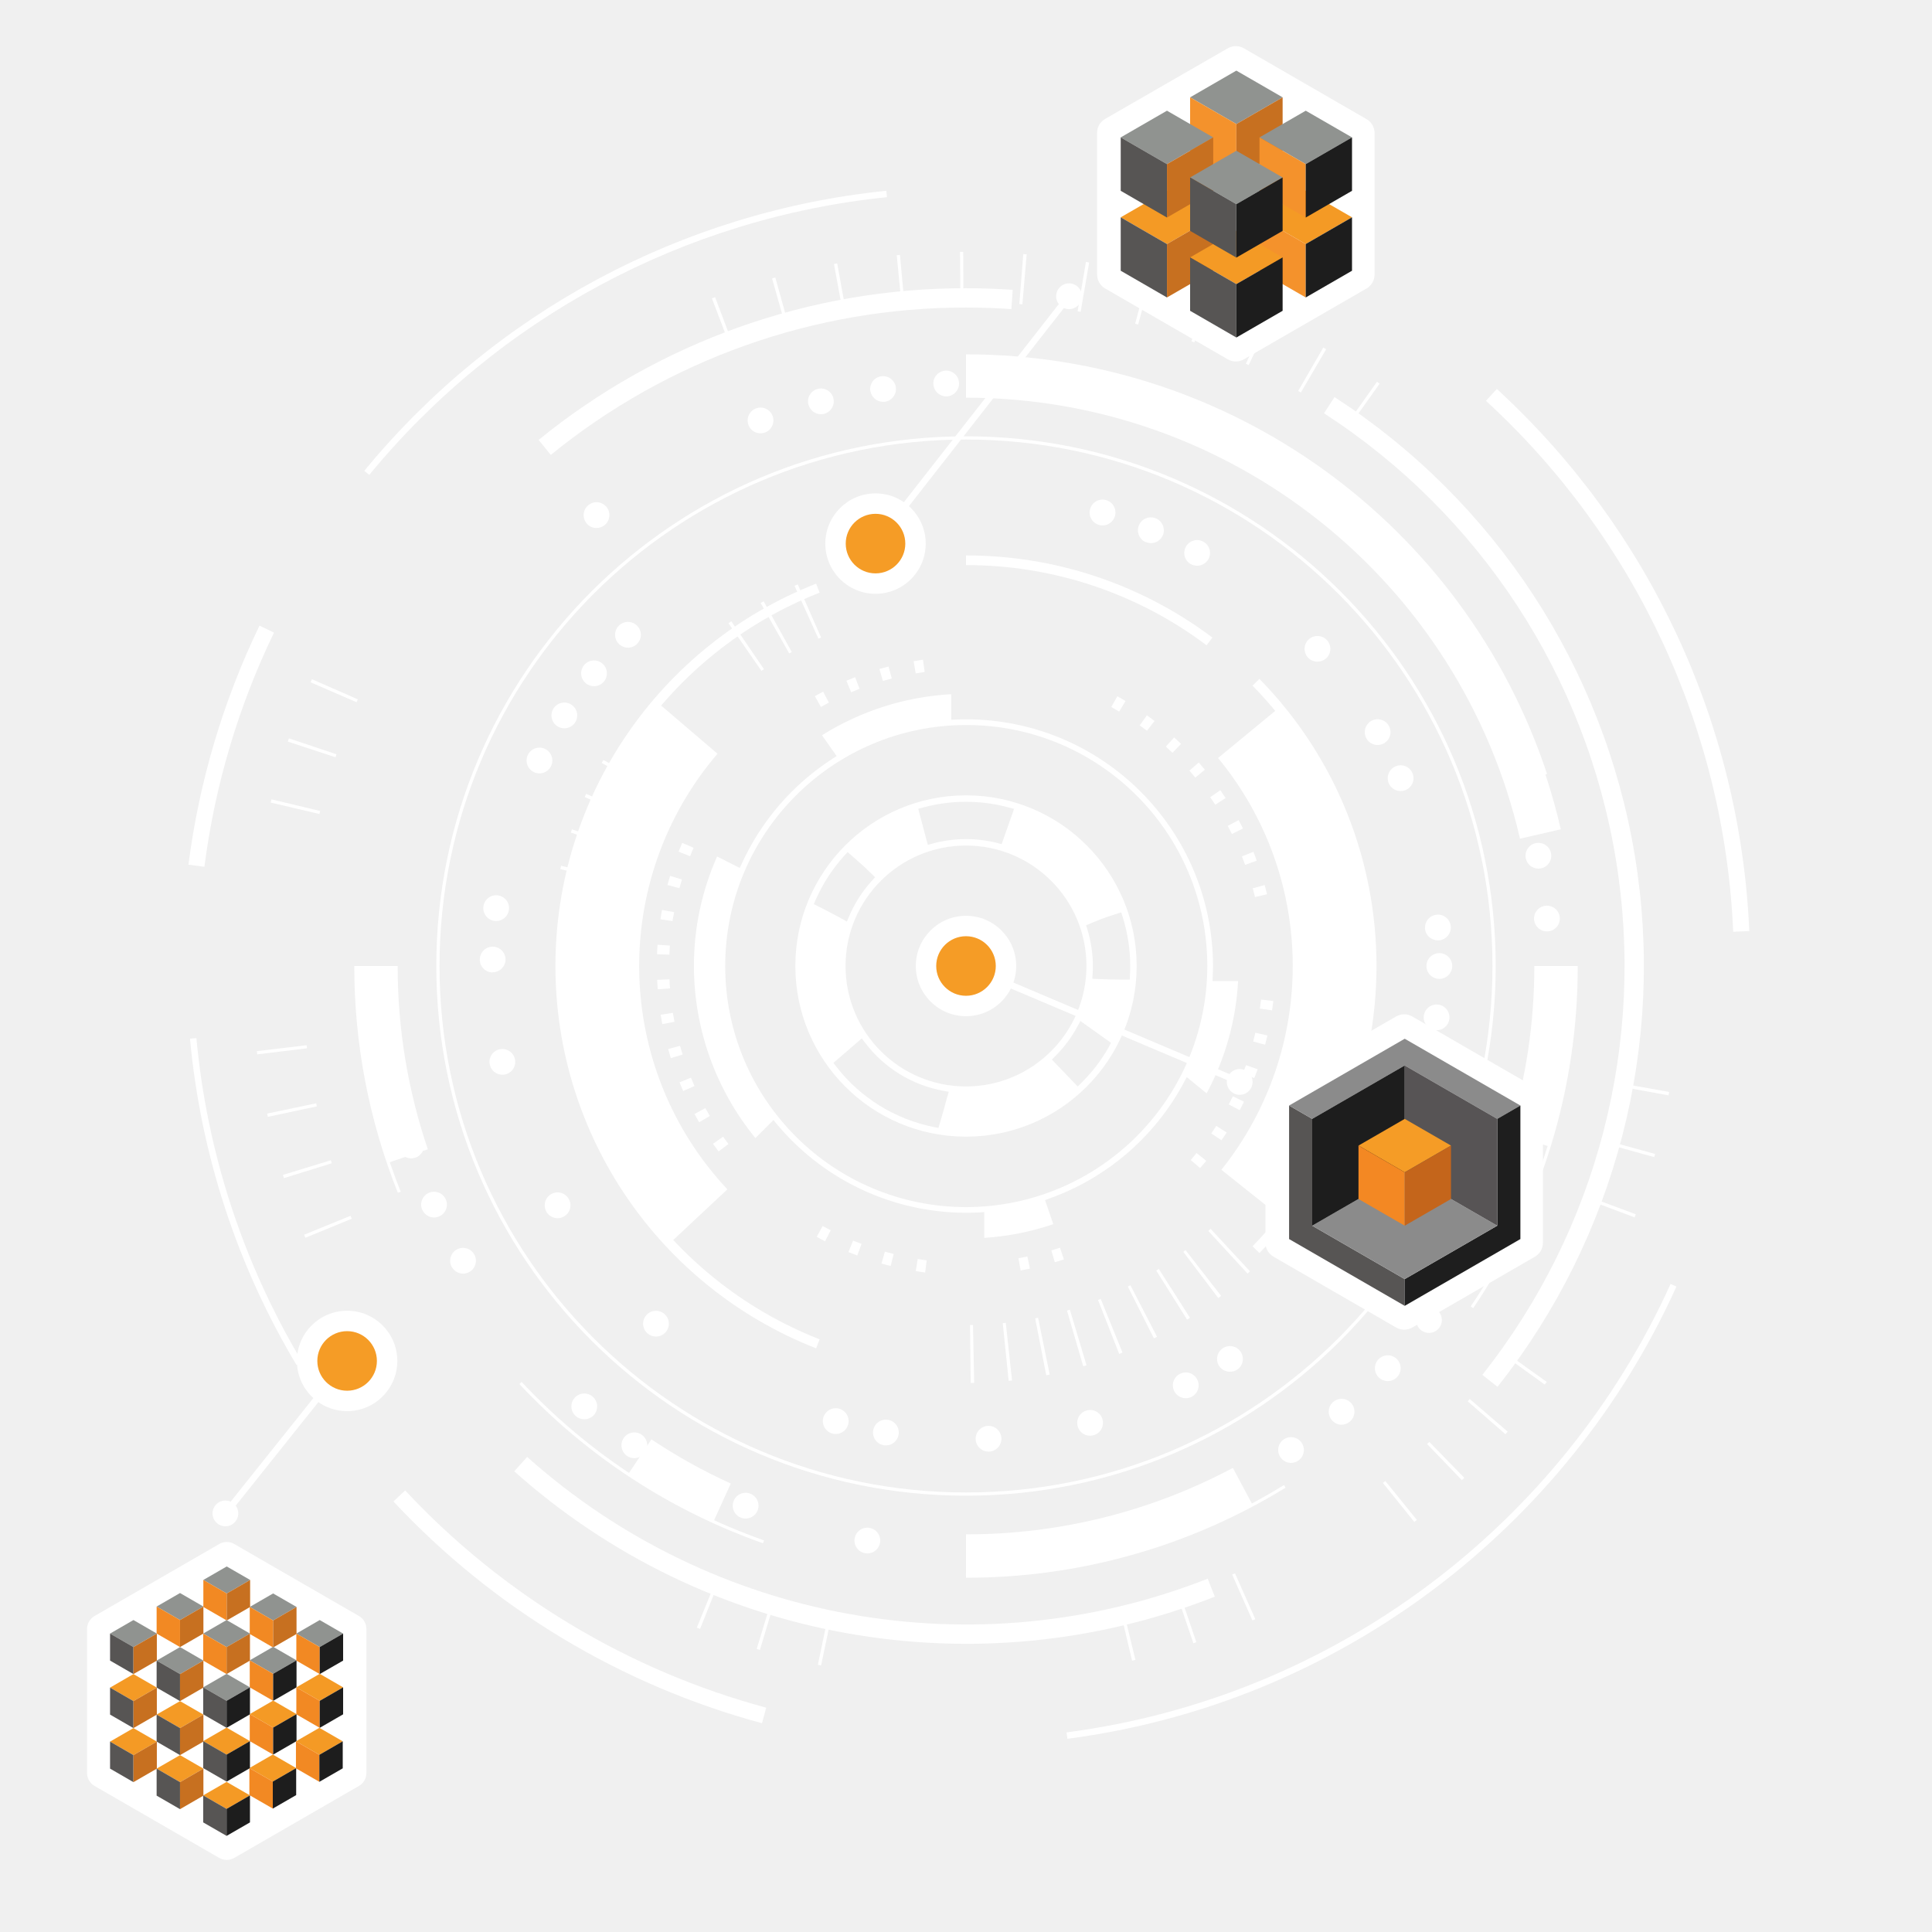
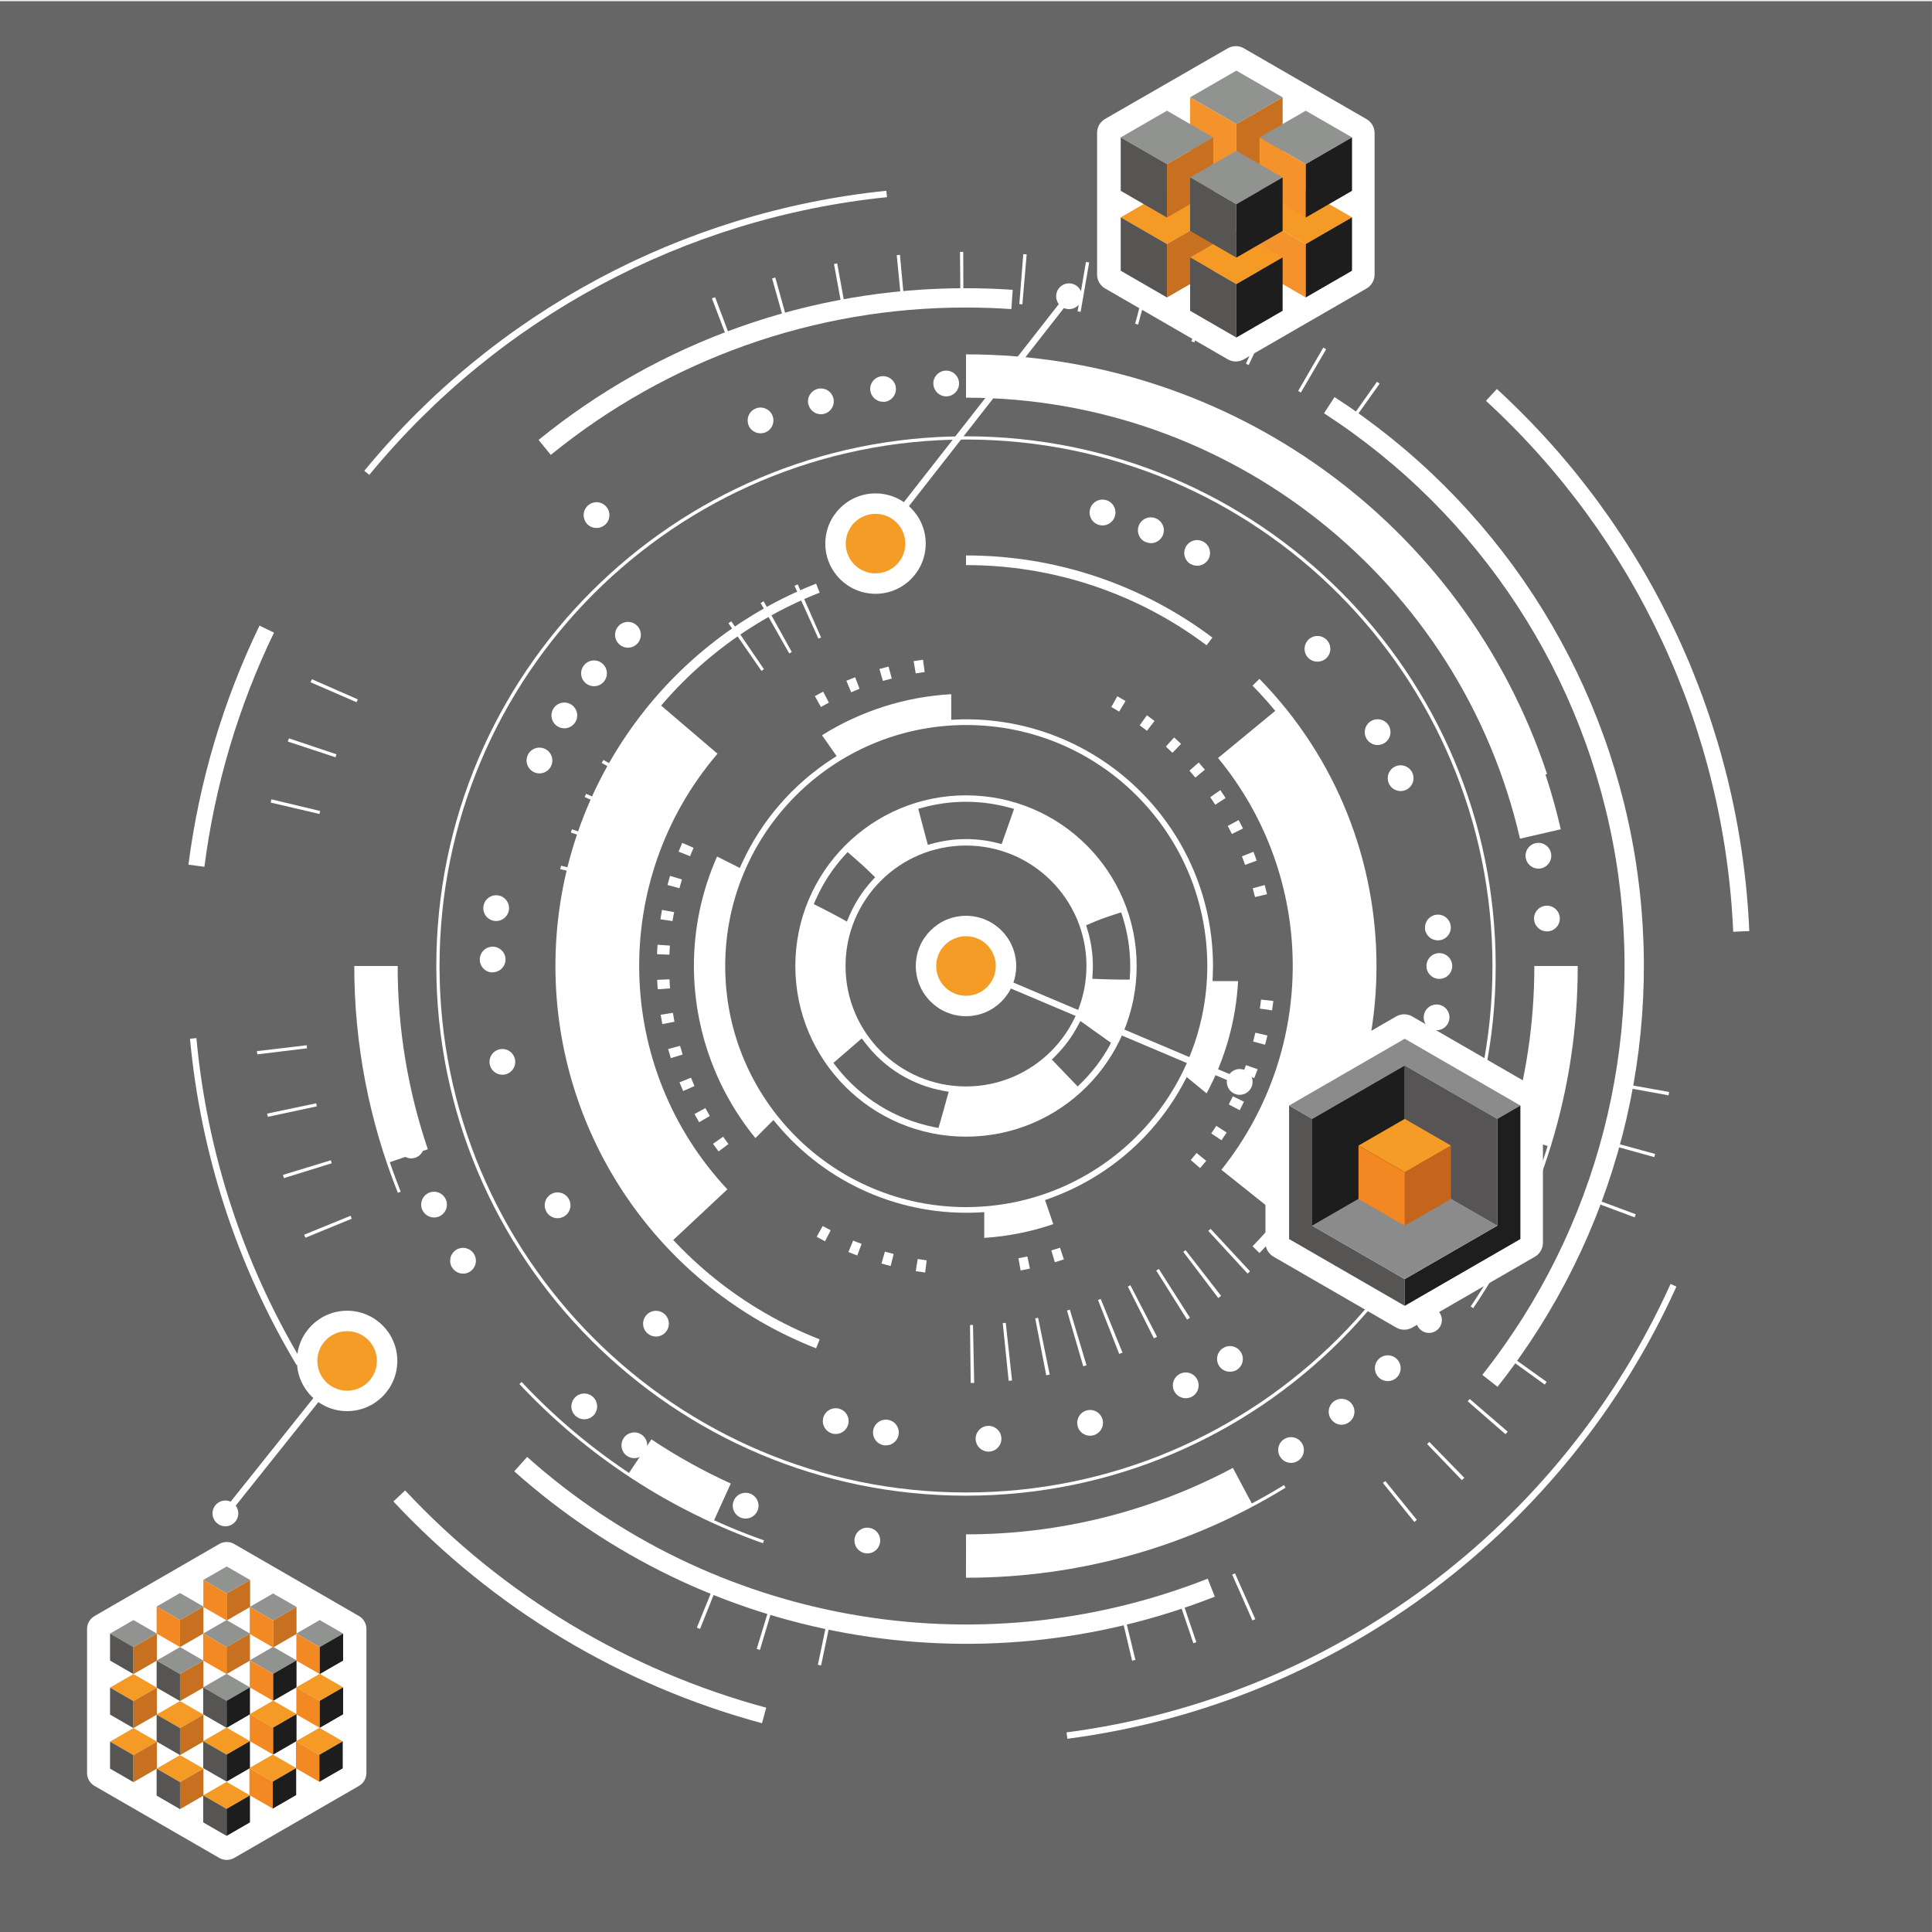
- <svg xmlns="http://www.w3.org/2000/svg" id="branding" viewBox="0 0 600 600">
+ <svg xmlns="http://www.w3.org/2000/svg" id="branding" width="600" height="600" viewBox="0 0 600 600">
  <defs>
    <style>
		
- 		 #fondo { visibility: hidden; }
+ 		 #fondo { #visibility: hidden; }
		
		/* Animations */
		#d1 {
			transform-origin: center;
			animation: go 6s 0s infinite linear;
		}
		#d9, #d11 {
			transform-origin: center;
			animation: go 30s 0s infinite linear;
		}
		#d3 {
			transform-origin: center;
			animation: go 40s 0s reverse infinite linear;
		}
		#d12 {
			transform-origin: center;
			animation: go 90s 0s infinite linear;
		}
		@keyframes go {
		100%	{
			transform:rotate(360deg);
  			}
  		}
		
		#d2 {
			transform-origin: center;
			animation: go2 48s 0s infinite steps(48, end);
		}
		#d14 {
			transform-origin: center;
			animation: go2 96s 0s infinite reverse steps(48, end);
		}
		@keyframes go2 {
		100%	{
			transform:rotate(360deg);
  			}
  		}
		#d4, #d5 {
			transform-origin: center;
			animation: go3 6s 0s infinite;
		}
		@keyframes go3 {
		0%	{
			transform:rotate(-20deg);
  			}
		50%	{
			transform:rotate(20deg);
  			}
		100%	{
			transform:rotate(-20deg);
  			}
		}
		
		#d7 {
			transform-origin: center;
			animation: go4 2s 0s infinite steps(1, end);
		}
		@keyframes go4 {
		0%	{
			transform:rotate(-2deg);
  			}
		50%	{
			transform:rotate(2deg);
  			}
		100%	{
			transform:rotate(-2deg);
  			}
  		}
		
		#d15, #d13 {
			transform-origin: center;
			animation: go3 10s 0s infinite;
		}
		@keyframes go3 {
		0%	{
			transform:rotate(-20deg);
  			}
		50%	{
			transform:rotate(20deg);
  			}
		100%	{
			transform:rotate(-20deg);
  			}
		}
		
				
		
		/* Style */
      .cls-1 {
        fill: #666;
      }

      .cls-2 {
        fill: #fff;
      }

      .cls-10, .cls-3, .cls-4, .cls-5, .cls-6, .cls-7, .cls-8, .cls-9 {
        fill: none;
        stroke: #fff;
        stroke-miterlimit: 10;
      }

      .cls-3 {
        stroke-width: 24px;
      }

      .cls-4 {
        stroke-width: 3px;
      }

      .cls-6 {
        stroke-width: 13px;
      }

      .cls-7 {
        stroke-width: 0.95px;
      }

      .cls-8 {
        stroke-width: 6px;
      }

      .cls-9 {
        stroke-width: 5px;
      }

      .cls-10 {
        stroke-width: 2px;
      }

      .cls-11 {
        fill: #f59c26;
      }

      .cls-12 {
        fill: #909390;
      }

      .cls-13 {
        fill: #f28923;
      }

      .cls-14 {
        fill: #c77020;
      }

      .cls-15 {
        fill: #575554;
      }

      .cls-16 {
        fill: #1d1d1d;
      }

      .cls-17 {
        fill: #f49a25;
      }

      .cls-18 {
        fill: #f4922c;
      }

      .cls-19 {
        fill: #8b8b8b;
      }

      .cls-20 {
        fill: #1e1e1e;
      }

      .cls-21 {
        fill: #575455;
      }

      .cls-22 {
        fill: #f38823;
      }

      .cls-23 {
        fill: #c4651b;
      }
    </style>
  </defs>
  <rect id="fondo" class="cls-1" x="-0.02" y="0.38" width="600" height="600" transform="translate(599.97 600.75) rotate(180)" />
  <g id="dischi">
    <path id="d1" class="cls-2" d="M300,247a53,53,0,1,0,53,53A53,53,0,0,0,300,247Zm-13.4,3.79a51.08,51.08,0,0,1,26.77,0l1.55.42-.8,2.3-1.77,5-1.28,3.63-1.33-.34a39.62,39.62,0,0,0-20.14.18l-1.45.4-.6-2.21c-.6-2.19-1.19-4.39-1.75-6.59l-.63-2.41Zm-33.87,30,.57-1.31a51.16,51.16,0,0,1,8.93-13.77l1-1.09,1.86,1.62c1.74,1.51,3.43,3,5,4.57l1.69,1.62-1,1.09a39.24,39.24,0,0,0-7.12,11.14l-.65,1.54-2-1.12c-2-1.08-4-2.15-6.06-3.18ZM294,341.29c-.61,2.27-1.23,4.49-1.85,6.61l-.7,2.4-1.35-.27a51,51,0,0,1-30.41-18.81l-.87-1.13,1.86-1.6,5.17-4.46,1.77-1.54,1,1.28a39.3,39.3,0,0,0,24.41,15l1.61.29Zm6-3.88A37.41,37.41,0,1,1,337.41,300,37.45,37.45,0,0,1,300,337.41ZM344.45,325a51.26,51.26,0,0,1-8.68,11.35l-1.08,1.06-1.7-1.76c-1.17-1.23-2.35-2.45-3.53-3.68l-2.8-2.91,1-1a39.69,39.69,0,0,0,7.06-9.48l.81-1.5,3.56,2.55c1.31.94,2.62,1.88,3.94,2.8l2,1.42Zm6.4-20.77-2.49,0c-2,0-4.26-.07-6.8-.17l-2.33-.09.09-1.53c.05-.88.08-1.66.08-2.37a39.05,39.05,0,0,0-1.7-11.42l-.39-1.29,2.13-.91c1.87-.8,3.9-1.55,6.4-2.35l2.36-.76.46,1.44A51,51,0,0,1,351,300c0,.89,0,1.79-.08,2.75Z" />
    <path id="d2" class="cls-2" d="M368.55,334.5l1.41,1.15,4.76,3.9a82.83,82.83,0,0,0,9.78-34.87h-7.93l.06-1.57c0-1,.08-2.05.08-3.09a76.72,76.72,0,0,0-76.63-76.63c-1,0-2.07,0-3.1.08l-1.56.06v-7.94a84.31,84.31,0,0,0-40.14,12.75c1.23,1.73,2.44,3.46,3.65,5.2l.89,1.27-1.31.84a76.74,76.74,0,0,0-28.12,32.49l-.65,1.42-1.4-.72L222.7,266A83.48,83.48,0,0,0,215.5,300a84.52,84.52,0,0,0,19.1,53.44l5.6-5.6,1.05,1.26a76.57,76.57,0,0,0,62.84,27.43l1.57-.09v8a83.57,83.57,0,0,0,21.45-4.27q-1-3-2.08-6.07l-.49-1.4,1.4-.51a76.57,76.57,0,0,0,41.75-36.06Zm-68.47,40.38A74.86,74.86,0,1,1,374.94,300,75,75,0,0,1,300.08,374.88Z" />
    <path id="d3" class="cls-2" d="M287.31,395.2c-1-.13-1.94-.27-2.91-.43L285,391c.92.15,1.85.29,2.79.41Zm29.65-.66-.67-3.78c.93-.17,1.85-.35,2.77-.54l.79,3.76C318.89,394.18,317.93,394.37,317,394.54Zm-40.36-1.38c-1-.24-1.89-.49-2.84-.76l1.05-3.69c.91.25,1.81.5,2.73.72Zm51-1.14-1.1-3.68c.9-.27,1.8-.56,2.69-.85l1.21,3.64C329.44,391.44,328.51,391.73,327.57,392Zm-61.37-2.11c-.92-.34-1.84-.7-2.75-1.08l1.47-3.55c.87.36,1.75.71,2.63,1Zm-10-4.42c-.88-.45-1.74-.91-2.6-1.38l1.86-3.36q1.23.67,2.49,1.32Zm116.47-22.73-2.91-2.51c.62-.71,1.22-1.44,1.82-2.17l3,2.43Q373.65,361.65,372.69,362.76Zm-149.54-5.17c-.59-.78-1.16-1.57-1.73-2.37l3.14-2.21c.55.77,1.1,1.53,1.66,2.28Zm156.19-3.47L376.17,352c.53-.78,1.05-1.56,1.56-2.35l3.23,2.07C380.44,352.49,379.89,353.31,379.34,354.12Zm-162.23-5.6q-.74-1.26-1.44-2.55l3.37-1.84c.45.82.91,1.64,1.39,2.45ZM385,344.78l-3.4-1.79c.44-.84.87-1.68,1.28-2.52l3.45,1.68C385.88,343,385.43,343.91,385,344.78Zm-172.84-5.95q-.58-1.33-1.14-2.7l3.56-1.44c.35.87.72,1.73,1.1,2.58Zm177.37-4-3.58-1.39c.34-.88.67-1.76,1-2.65l3.62,1.28C390.21,333,389.87,333.94,389.51,334.85Zm-181.2-6.22c-.29-.93-.57-1.87-.83-2.82l3.7-1c.25.9.52,1.8.8,2.7Zm184.57-4.15-3.71-1c.24-.91.46-1.82.67-2.74l3.75.86C393.37,322.58,393.13,323.53,392.88,324.48Zm-187.21-6.42c-.19-1-.36-1.93-.51-2.9l3.79-.6c.15.93.31,1.86.49,2.78Zm189.38-4.26-3.8-.55c.13-.93.25-1.86.36-2.8l3.81.43C395.31,311.86,395.19,312.83,395.05,313.8Zm-190.81-6.55c-.07-1-.13-1.95-.18-2.93l3.84-.17c0,.94.1,1.88.17,2.82Zm3.64-10.75-3.84-.14c0-1,.09-2,.15-2.94l3.83.26C208,294.62,207.91,295.56,207.88,296.5Zm1-10.42-3.79-.57c.14-1,.31-1.94.48-2.9l3.78.69C209.15,284.22,209,285.15,208.85,286.08Zm180.85-7.47c-.22-.92-.45-1.83-.7-2.73l3.71-1c.26.95.5,1.9.73,2.85ZM211,275.84l-3.71-1c.26-.95.53-1.89.81-2.83l3.68,1.12C211.51,274,211.25,274.93,211,275.84Zm175.69-7.25c-.32-.89-.65-1.77-1-2.64l3.57-1.42c.36.91.71,1.83,1,2.75Zm-172.38-2.68-3.57-1.42c.36-.91.74-1.82,1.13-2.72l3.53,1.53C215,264.16,214.67,265,214.32,265.91ZM382.58,259c-.42-.84-.85-1.67-1.29-2.5l3.39-1.81c.46.86.9,1.73,1.34,2.6Zm-5.18-9.08c-.51-.79-1-1.57-1.57-2.34l3.16-2.19c.55.81,1.1,1.62,1.63,2.44Zm-6.18-8.44c-.6-.72-1.21-1.44-1.83-2.15l2.89-2.53c.65.74,1.28,1.49,1.9,2.24Zm-7.1-7.69c-.67-.65-1.36-1.3-2.05-1.93l2.58-2.84c.73.66,1.44,1.33,2.14,2Zm-7.92-6.84c-.74-.58-1.5-1.14-2.26-1.69l2.25-3.12c.79.58,1.58,1.16,2.36,1.76ZM347.56,221c-.81-.49-1.62-1-2.44-1.43l1.88-3.34c.86.48,1.7,1,2.54,1.48Zm-92.62-1.46-1.88-3.35c.85-.48,1.71-.94,2.58-1.39l1.78,3.4C256.59,218.65,255.76,219.09,254.94,219.55Zm9.39-4.59-1.48-3.54c.9-.38,1.8-.74,2.72-1.09l1.37,3.58Q265.64,214.42,264.33,215Zm9.86-3.49-1.08-3.69c.94-.27,1.89-.53,2.84-.77l1,3.72C276,211,275.09,211.21,274.19,211.47Zm10.19-2.34-.64-3.79c1-.16,1.93-.31,2.9-.45l.53,3.81C286.24,208.83,285.31,209,284.38,209.13Z" />
    <path id="d4" class="cls-2" d="M301.46,429.49l-.21-18h.92l.37,18Zm11.79-.66-1.84-17.91.94-.1,1.95,17.9Zm11.67-1.73-3.43-17.67.9-.18L326,426.89Zm11.49-2.79L331.36,407l.9-.27L337.43,424Zm11.17-3.83L341,403.73l.84-.34,6.76,16.68Zm10.77-4.84-8.09-16.08.8-.41,8.27,16Zm10.31-5.82-9.58-15.24.8-.5,9.68,15.17Zm9.69-6.7-10.87-14.35.7-.54,11.05,14.22Zm9.09-7.6-12.19-13.24.71-.66,12.24,13.2ZM191.53,274.07,174,269.91l.25-1.05,17.47,4.32Zm2.81-9.77-17.06-5.75c.11-.34.23-.69.35-1l17,5.91Zm3.69-9.47-16.45-7.31.44-1L198.41,254Zm4.55-9.1-15.71-8.79.52-.93,15.65,8.9Zm33.9-37.38-10.25-14.8.88-.6,10.14,14.87Zm8.62-5.42-8.88-15.66.94-.53,8.74,15.74Zm9.06-4.61-7.41-16.4,1-.43L255,198Z" />
    <path id="d5" class="cls-3" d="M217.13,377.56a113.51,113.51,0,0,1-3.43-151.28m175,144.49a113.52,113.52,0,0,0-1.16-143" />
    <path id="d6" class="cls-4" d="M390.06,211.88a126,126,0,0,1,0,176.21M375.62,199.2A125.49,125.49,0,0,0,300,174m-46,8.66a126.05,126.05,0,0,0,0,234.68" />
    <path id="d7" class="cls-2" d="M303,447a4,4,0,0,1,3.81-4.18h0a4,4,0,0,1,4.18,3.81h0a4,4,0,0,1-3.81,4.18H307A4,4,0,0,1,303,447Zm-28.55,1.83a4,4,0,0,1-3.27-4.62h0a4,4,0,0,1,4.62-3.27h0a4,4,0,0,1,3.27,4.61h0a4,4,0,0,1-3.94,3.33h0A4,4,0,0,1,274.44,448.85Zm60.23-5.91a4,4,0,0,1,2.81-4.9h0a4,4,0,0,1,4.91,2.81h0a4,4,0,0,1-2.82,4.91h0a4.21,4.21,0,0,1-1.05.14h0A4,4,0,0,1,334.67,442.94Zm-76.24,2.26a4,4,0,0,1-2.75-4.94h0a4,4,0,0,1,4.95-2.75h0a4,4,0,0,1,2.75,4.95h0a4,4,0,0,1-3.85,2.9h0A3.85,3.85,0,0,1,258.43,445.2ZM364.7,432.09a4,4,0,0,1,1.69-5.4h0a4,4,0,0,1,5.4,1.68h0a4,4,0,0,1-1.68,5.4h0a4,4,0,0,1-1.86.46h0A4,4,0,0,1,364.7,432.09Zm13.95-7.82a4,4,0,0,1,1.09-5.55h0a4,4,0,0,1,5.55,1.08h0a4,4,0,0,1-1.08,5.56h0A4,4,0,0,1,382,426h0A4,4,0,0,1,378.65,424.27ZM201.1,414.1a4,4,0,0,1-.4-5.64h0a4,4,0,0,1,5.64-.4h0a4,4,0,0,1,.4,5.64h0a4,4,0,0,1-3,1.38h0A4,4,0,0,1,201.1,414.1Zm213.24-21.62a4,4,0,0,1-.74-5.61h0a4,4,0,0,1,5.6-.74h0a4,4,0,0,1,.75,5.61h0a4,4,0,0,1-3.18,1.56h0A4,4,0,0,1,414.34,392.48Zm9.38-13a4,4,0,0,1-1.35-5.5h0a4,4,0,0,1,5.5-1.35h0a4,4,0,0,1,1.34,5.49h0a4,4,0,0,1-3.42,1.93h0A4,4,0,0,1,423.72,379.52Zm-254-3.14a4,4,0,0,1,1.42-5.48h0a4,4,0,0,1,5.47,1.43h0a4,4,0,0,1-1.42,5.48h0a4,4,0,0,1-2,.55h0A4,4,0,0,1,169.72,376.38Zm261.92-10.76a4,4,0,0,1-1.94-5.32h0a4,4,0,0,1,5.31-1.94h0a4,4,0,0,1,1.94,5.31h0a4,4,0,0,1-3.63,2.31h0A4,4,0,0,1,431.64,365.62Zm-279.54-35h0a4,4,0,0,1,3.11-4.72h0a4,4,0,0,1,4.72,3.11h0a4,4,0,0,1-3.11,4.72h0a3.71,3.71,0,0,1-.81.08h0A4,4,0,0,1,152.1,330.58Zm293.61-10.64a4,4,0,0,1-3.54-4.41h0a4,4,0,0,1,4.4-3.55h0a4,4,0,0,1,3.55,4.41h0a4,4,0,0,1-4,3.57h0A3.24,3.24,0,0,1,445.71,319.94ZM443,300h0a4,4,0,0,1,4-4h0a4,4,0,0,1,4,4h0a4,4,0,0,1-4,4h0A4,4,0,0,1,443,300Zm-290,2a4,4,0,0,1-4-4.05h0a4,4,0,0,1,4.06-3.95h0A4,4,0,0,1,157,298h0a4,4,0,0,1-4,3.95h0Zm289.57-13.64a4,4,0,0,1,3.67-4.3h0a4,4,0,0,1,4.31,3.66h0a4,4,0,0,1-3.67,4.31h-.32A4,4,0,0,1,442.53,288.35ZM153.6,286a4,4,0,0,1-3.48-4.45h0a4,4,0,0,1,4.45-3.49h0a4,4,0,0,1,3.49,4.45h0a4,4,0,0,1-4,3.52h0Zm277.7-42.74a4,4,0,0,1,2.09-5.26h0a4,4,0,0,1,5.26,2.08h0a4,4,0,0,1-2.09,5.26h0a4,4,0,0,1-1.58.33h0A4,4,0,0,1,431.3,243.27Zm-265.5-3.48a4,4,0,0,1-1.87-5.34h0a4,4,0,0,1,5.34-1.86h0a4,4,0,0,1,1.87,5.34h0a4,4,0,0,1-3.61,2.26h0A4,4,0,0,1,165.8,239.79Zm258.56-10.43a4,4,0,0,1,1.5-5.46h0a4,4,0,0,1,5.45,1.5h0a4,4,0,0,1-1.49,5.45h0a4,4,0,0,1-2,.53h0A4,4,0,0,1,424.36,229.36Zm-251.22-3.78a4,4,0,0,1-1.27-5.51h0a4,4,0,0,1,5.51-1.27h0a4,4,0,0,1,1.27,5.51h0a4,4,0,0,1-3.39,1.88h0A4,4,0,0,1,173.14,225.58ZM182,212.25a4,4,0,0,1-.66-5.62h0a4,4,0,0,1,5.62-.66h0a4,4,0,0,1,.66,5.61h0a4,4,0,0,1-3.14,1.53h0A4,4,0,0,1,182,212.25Zm224.18-8.06h0a4,4,0,0,1,.29-5.65h0a4,4,0,0,1,5.65.29h0a4,4,0,0,1-.29,5.65h0a4,4,0,0,1-2.68,1h0A4,4,0,0,1,406.16,204.19ZM192.22,200a4,4,0,0,1-.06-5.66h0a4,4,0,0,1,5.66-.06h0a4,4,0,0,1,.06,5.66h0a4,4,0,0,1-2.86,1.2h0A4,4,0,0,1,192.22,200Zm177.61-24.78h0a4,4,0,0,1-1.54-5.44h0a4,4,0,0,1,5.45-1.54h0a4,4,0,0,1,1.53,5.45h0a4,4,0,0,1-3.49,2h0A4,4,0,0,1,369.83,175.18Zm-14-6.85a4,4,0,0,1-2.12-5.25h0A4,4,0,0,1,359,161h0a4,4,0,0,1,2.12,5.25h0a4,4,0,0,1-3.69,2.43h0A4.09,4.09,0,0,1,355.87,168.33ZM341.24,163a4,4,0,0,1-2.68-5h0a4,4,0,0,1,5-2.67h0a4,4,0,0,1,2.68,5h0a4,4,0,0,1-3.83,2.85h0A4.23,4.23,0,0,1,341.24,163Z" />
    <circle id="d8" class="cls-5" cx="300" cy="300" r="164" />
    <path id="d9" class="cls-2" d="M304.6,481a4,4,0,0,1,3.82-4.19h0a4,4,0,0,1,4.19,3.81h0a4,4,0,0,1-3.81,4.18h-.19A4,4,0,0,1,304.6,481Zm19.63-1.55a4,4,0,0,1,3.34-4.57h0a4,4,0,0,1,4.57,3.33h0a4,4,0,0,1-3.34,4.57h0a4.21,4.21,0,0,1-.62.05h0A4,4,0,0,1,324.23,479.44Zm-55.54,2.92a4,4,0,0,1-3.27-4.62h0a4,4,0,0,1,4.61-3.26h0a4,4,0,0,1,3.27,4.62h0a4,4,0,0,1-3.93,3.33h0A3.91,3.91,0,0,1,268.69,482.36ZM362.41,470a4,4,0,0,1,2.26-5.18h0a4,4,0,0,1,5.18,2.26h0a4,4,0,0,1-2.26,5.18h0a3.94,3.94,0,0,1-1.46.28h0A4,4,0,0,1,362.41,470Zm-132.36,1.31h0a4,4,0,0,1-2.19-5.22h0a4,4,0,0,1,5.22-2.19h0a4,4,0,0,1,2.19,5.22h0a4,4,0,0,1-3.7,2.48h0A3.8,3.8,0,0,1,230.05,471.31Zm-18.19-8.62h0a4,4,0,0,1-1.61-5.42h0a4,4,0,0,1,5.42-1.61h0a4,4,0,0,1,1.61,5.42h0a4,4,0,0,1-3.52,2.1h0A4,4,0,0,1,211.86,462.69ZM397.61,452.5A4,4,0,0,1,398.7,447h0a4,4,0,0,1,5.55,1.08h0a4,4,0,0,1-1.08,5.55h0a4,4,0,0,1-2.23.69h0A4,4,0,0,1,397.61,452.5Zm-202.89-.36h0a4,4,0,0,1-1-5.57h0a4,4,0,0,1,5.57-1h0a4,4,0,0,1,1,5.56h0a4,4,0,0,1-3.29,1.72h0A4,4,0,0,1,194.72,452.14ZM413.59,441a4,4,0,0,1,.47-5.64h0a4,4,0,0,1,5.64.48h0a4,4,0,0,1-.48,5.63h0a3.94,3.94,0,0,1-2.57,1h0A4,4,0,0,1,413.59,441ZM178.83,439.8a4,4,0,0,1-.4-5.65h0a4,4,0,0,1,5.64-.4h0a4,4,0,0,1,.4,5.65h0a4,4,0,0,1-3,1.37h0A4,4,0,0,1,178.83,439.8Zm249.39-12a4,4,0,0,1-.13-5.65h0a4,4,0,0,1,5.65-.14h0a4,4,0,0,1,.14,5.66h0a4,4,0,0,1-2.9,1.24h0A4,4,0,0,1,428.22,427.81Zm13.13-14.68a4,4,0,0,1-.74-5.6h0a4,4,0,0,1,5.6-.75h0a4,4,0,0,1,.75,5.61h0a4,4,0,0,1-3.18,1.57h0A4,4,0,0,1,441.35,413.13Zm-301-19.55a4,4,0,0,1,1.42-5.48h0a4,4,0,0,1,5.48,1.43h0a4,4,0,0,1-1.43,5.47h0a3.89,3.89,0,0,1-2,.55h0A4,4,0,0,1,140.38,393.58ZM462.47,380a4,4,0,0,1-1.93-5.32h0a4,4,0,0,1,5.31-1.93h0a4,4,0,0,1,1.94,5.31h0a4,4,0,0,1-3.63,2.31h0A4.06,4.06,0,0,1,462.47,380Zm-331.32-4.25a4,4,0,0,1,2-5.29h0a4,4,0,0,1,5.29,2h0a4,4,0,0,1-2,5.29h0a4,4,0,0,1-1.64.35h0A4,4,0,0,1,131.15,375.71Zm-7.22-18.78h0a4,4,0,0,1,2.58-5h0a4,4,0,0,1,5,2.58h0a4,4,0,0,1-2.58,5h0a4.06,4.06,0,0,1-1.23.2h0A4,4,0,0,1,123.93,356.93Zm352-13.94a4,4,0,0,1-3.05-4.77h0a4,4,0,0,1,4.77-3h0a4,4,0,0,1,3.05,4.76h0a4,4,0,0,1-3.91,3.14h0A4.26,4.26,0,0,1,475.91,343ZM118.8,337.47a4,4,0,0,1,3.11-4.73h0a4,4,0,0,1,4.72,3.11h0a4,4,0,0,1-3.11,4.73h0a4.45,4.45,0,0,1-.81.08h0A4,4,0,0,1,118.8,337.47Zm357.62-51.89a4,4,0,0,1,3.67-4.3h0a4,4,0,0,1,4.31,3.66h0a4,4,0,0,1-3.67,4.31h-.33A4,4,0,0,1,476.42,285.58Zm-2.58-19.07a4,4,0,0,1,3.17-4.68h0a4,4,0,0,1,4.68,3.18h0a4,4,0,0,1-3.17,4.68h0a4,4,0,0,1-.76.07h0A4,4,0,0,1,473.84,266.51Zm-291.67-104a4,4,0,0,1,.55-5.63h0a4,4,0,0,1,5.63.55h0a4,4,0,0,1-.55,5.63h0a4,4,0,0,1-2.54.91h0A4,4,0,0,1,182.17,162.55Zm187-25.53a4,4,0,0,1-2.12-5.25h0a4,4,0,0,1,5.24-2.11h0a4,4,0,0,1,2.12,5.24h0a4,4,0,0,1-3.68,2.44h0A3.93,3.93,0,0,1,369.16,137Zm-136.72-5a4,4,0,0,1,2.33-5.15h0a4,4,0,0,1,5.15,2.33h0a4,4,0,0,1-2.33,5.16h0a4.07,4.07,0,0,1-1.41.25h0A4,4,0,0,1,232.44,132Zm118.61-1.51h0a4,4,0,0,1-2.68-5h0a4,4,0,0,1,5-2.68h0a4,4,0,0,1,2.68,5h0a4,4,0,0,1-3.83,2.85h0A3.82,3.82,0,0,1,351.05,130.47Zm-100-4.83a4,4,0,0,1,2.88-4.87h0a4,4,0,0,1,4.87,2.89h0a4,4,0,0,1-2.88,4.86h0a3.87,3.87,0,0,1-1,.13h0A4,4,0,0,1,251.08,125.64Zm19.22-4.26a4,4,0,0,1,3.4-4.52h0a4,4,0,0,1,4.52,3.39h0a4,4,0,0,1-3.4,4.53h0a5.46,5.46,0,0,1-.56,0h0A4,4,0,0,1,270.3,121.38Zm42.95,2.11a4,4,0,0,1-3.69-4.29h0a4,4,0,0,1,4.28-3.69h0a4,4,0,0,1,3.69,4.28h0a4,4,0,0,1-4,3.71h-.3Zm-23.38-4.25a4,4,0,0,1,3.86-4.14h0a4,4,0,0,1,4.13,3.87h0A4,4,0,0,1,294,123.1h-.14A4,4,0,0,1,289.87,119.24Z" />
    <path id="d10" class="cls-6" d="M126.71,359A183,183,0,0,1,117,300m81.69,152.42a182,182,0,0,0,25.57,14.22M300,483a182.27,182.27,0,0,0,85.94-21.39m88.92-107.49A182.86,182.86,0,0,0,483,300m-4.62-41A183.07,183.07,0,0,0,300,117" />
    <path id="d11" class="cls-7" d="M124,370.26A189,189,0,0,1,110.5,300m51.15,129.5a189.77,189.77,0,0,0,75.46,49.32M300,489.5a188.57,188.57,0,0,0,99-27.89M457.13,406A188.6,188.6,0,0,0,489.5,300M480,240.52a189.59,189.59,0,0,0-180-130" />
    <path id="d12" class="cls-8" d="M376.17,493.07A207.75,207.75,0,0,1,161.71,454.7m301-25.87a207.54,207.54,0,0,0-49.89-303M314.3,93q-7.08-.49-14.3-.49a206.68,206.68,0,0,0-130.84,46.44" />
    <path id="d13" class="cls-9" d="M61,268.86a239.39,239.39,0,0,1,21.84-73.48M124,464.58a240.93,240.93,0,0,0,113.3,68.17M540.76,289.26a240.32,240.32,0,0,0-77.59-166.62" />
    <path id="d14" class="cls-2" d="M255,517.22l-1-.21,3.19-15.23,1,.2Zm96.58-1.48L348,500.6l.93-.22,3.69,15.12ZM236,512.39l-1-.3,4.54-14.88.94.28Zm134.61-2.07-5-14.75.92-.31,5,14.73Zm-153.2-4.45-1-.39,5.87-14.41.9.36Zm171.54-2.63L382.66,489l.88-.38,6.31,14.23Zm50.29-30.57-9.76-12.12.74-.6L440,472Zm14.76-13-10.8-11.21.68-.66,10.87,11.14Zm13.54-14.27-11.74-10.22.63-.72,11.79,10.15ZM479.74,430l-12.62-9.11.57-.78,12.65,9.05ZM94.84,384.4l-.38-.95,14.41-5.88.37.91Zm412.81-6.34-14.58-5.45.35-.92L508,377.1ZM88.17,365.88l-.3-1,14.88-4.55.28.93Zm425.58-6.53-15-4.15.26-.94,15,4.11ZM83.18,346.84l-.22-1,15.23-3.2.2.95Zm435-6.67-15.31-2.79.17-1,15.32,2.74ZM79.9,327.44l-.12-1,15.45-1.83.12.95Zm19.31-74.65-15.15-3.55.23-1,15.14,3.62Zm5-17.61L89.39,230.3l.33-1,14.76,4.95Zm6.52-17.1-14.28-6.19.42-.95,14.25,6.25Zm308.7-86.24-.8-.57,9-12.71.83.59ZM404,121.9l-.84-.49,7.8-13.47.89.52Zm-16.2-8.54-.88-.41,6.58-14.11.93.44Zm-161.17-6.15-5.54-14.55,1-.36,5.48,14.57Zm144.29-.9L370,106l5.3-14.64,1,.35ZM244,101.47l-4.22-15,1-.28,4.17,15Zm109.46-.69-.93-.25,4-15,1,.27Zm-91.65-3.47L259,82l1-.19,2.78,15.31Zm73.79-.46-.95-.17,2.6-15.34,1,.17ZM280,94.74l-1.51-15.49,1-.09,1.42,15.49Zm37.51-.23-.95-.08,1.23-15.51,1.05.08Zm-19.24-.72-.13-15.56h1l.05,15.56Z" />
    <path id="d15" class="cls-10" d="M113.91,146.85A240.63,240.63,0,0,1,275.36,60.24M60,322.49A239.56,239.56,0,0,0,92.94,423.4M331.36,539C415.51,528,486,473.7,519.72,399.15" />
  </g>
  <g id="caption">
    <g id="br3">
      <line id="l3" class="cls-10" x1="107.8" y1="422.65" x2="70" y2="470">
        <animate attributeName="x2" dur="6s" fill="freeze" repeatCount="indefinite" calcMode="spline" keyTimes="0; 0.5; 1;" keySplines="0.5 0 0.5 1; 0.5 0 0.5 1" values="70; 90; 70; " />
      </line>
      <circle id="dot3" class="cls-2" cx="70" cy="470" r="4">
        <animate attributeName="cx" dur="6s" fill="freeze" repeatCount="indefinite" calcMode="spline" keyTimes="0; 0.5; 1;" keySplines="0.5 0 0.5 1; 0.5 0 0.5 1" values="70; 90; 70; " />
      </circle>
      <g id="c3">
        <circle class="cls-2" cx="107.8" cy="422.65" r="15.59" />
        <circle class="cls-11" cx="107.8" cy="422.65" r="9.25" />
      </g>
      <g id="b3">
        <animateTransform attributeName="transform" type="translate" dur="6s" fill="freeze" repeatCount="indefinite" calcMode="spline" keyTimes="0; 0.5; 1;" keySplines="0.5 0 0.5 1; 0.5 0 0.5 1" values="0 0; 20 0; 0 0; " />
        <path class="cls-2" d="M111.48,554.63,72.73,577a4.66,4.66,0,0,1-4.63,0L29.35,554.63a4.64,4.64,0,0,1-2.31-4V505.88a4.64,4.64,0,0,1,2.31-4L68.1,479.5a4.62,4.62,0,0,1,4.63,0l38.75,22.37a4.64,4.64,0,0,1,2.31,4v44.74A4.64,4.64,0,0,1,111.48,554.63Z" />
        <g>
          <polygon class="cls-12" points="70.41 486.48 63.15 490.67 70.41 494.87 77.68 490.67 70.41 486.48" />
          <polygon class="cls-13" points="63.15 490.67 63.15 499.06 70.41 503.25 70.41 494.87 63.15 490.67" />
          <polygon class="cls-14" points="77.68 490.67 77.68 499.06 70.41 503.25 70.41 494.87 77.68 490.67" />
        </g>
        <g>
          <polygon class="cls-12" points="84.82 494.86 77.56 499.05 84.82 503.25 92.09 499.05 84.82 494.86" />
          <polygon class="cls-13" points="77.56 499.05 77.56 507.44 84.82 511.64 84.82 503.25 77.56 499.05" />
          <polygon class="cls-14" points="92.09 499.05 92.09 507.44 84.82 511.64 84.82 503.25 92.09 499.05" />
        </g>
        <g>
          <polygon class="cls-12" points="70.37 503.12 63.1 507.32 70.37 511.51 77.63 507.32 70.37 503.12" />
          <polygon class="cls-13" points="63.1 507.32 63.1 515.71 70.37 519.9 70.37 511.51 63.1 507.32" />
          <polygon class="cls-14" points="77.63 507.32 77.63 515.71 70.37 519.9 70.37 511.51 77.63 507.32" />
        </g>
        <g>
          <polygon class="cls-12" points="55.91 511.51 48.64 515.71 55.91 519.9 63.17 515.71 55.91 511.51" />
          <polygon class="cls-15" points="48.64 515.71 48.64 524.1 55.91 528.29 55.91 519.9 48.64 515.71" />
          <polygon class="cls-14" points="63.17 515.71 63.17 524.1 55.91 528.29 55.91 519.9 63.17 515.71" />
        </g>
        <g>
          <polygon class="cls-12" points="84.83 511.43 77.56 515.63 84.83 519.82 92.09 515.63 84.83 511.43" />
          <polygon class="cls-13" points="77.56 515.63 77.56 524.02 84.83 528.21 84.83 519.82 77.56 515.63" />
          <polygon class="cls-16" points="92.09 515.63 92.09 524.02 84.83 528.21 84.83 519.82 92.09 515.63" />
        </g>
        <g>
          <polygon class="cls-12" points="99.29 503.12 92.03 507.32 99.29 511.51 106.56 507.32 99.29 503.12" />
          <polygon class="cls-13" points="92.03 507.32 92.03 515.71 99.29 519.9 99.29 511.51 92.03 507.32" />
          <polygon class="cls-16" points="106.56 507.32 106.56 515.71 99.29 519.9 99.29 511.51 106.56 507.32" />
        </g>
        <g>
          <polygon class="cls-12" points="70.37 519.82 63.1 524.02 70.37 528.21 77.63 524.02 70.37 519.82" />
          <polygon class="cls-15" points="63.1 524.02 63.1 532.4 70.37 536.6 70.37 528.21 63.1 524.02" />
          <polygon class="cls-16" points="77.63 524.02 77.63 532.4 70.37 536.6 70.37 528.21 77.63 524.02" />
        </g>
        <g>
          <polygon class="cls-17" points="84.83 528.13 77.56 532.33 84.83 536.52 92.09 532.33 84.83 528.13" />
          <polygon class="cls-13" points="77.56 532.33 77.56 540.72 84.83 544.91 84.83 536.52 77.56 532.33" />
          <polygon class="cls-16" points="92.09 532.33 92.09 540.72 84.83 544.91 84.83 536.52 92.09 532.33" />
        </g>
        <g>
          <polygon class="cls-17" points="99.29 519.82 92.03 524.02 99.29 528.21 106.56 524.02 99.29 519.82" />
          <polygon class="cls-13" points="92.03 524.02 92.03 532.4 99.29 536.6 99.29 528.21 92.03 524.02" />
          <polygon class="cls-16" points="106.56 524.02 106.56 532.4 99.29 536.6 99.29 528.21 106.56 524.02" />
        </g>
        <g>
          <polygon class="cls-17" points="84.72 544.89 77.45 549.09 84.72 553.28 91.98 549.09 84.72 544.89" />
          <polygon class="cls-13" points="77.45 549.09 77.45 557.48 84.72 561.67 84.72 553.28 77.45 549.09" />
          <polygon class="cls-16" points="91.98 549.09 91.98 557.48 84.72 561.67 84.72 553.28 91.98 549.09" />
        </g>
        <g>
          <polygon class="cls-17" points="99.18 536.59 91.91 540.78 99.18 544.97 106.44 540.78 99.18 536.59" />
          <polygon class="cls-13" points="91.91 540.78 91.91 549.17 99.18 553.36 99.18 544.97 91.91 540.78" />
          <polygon class="cls-16" points="106.44 540.78 106.44 549.17 99.18 553.36 99.18 544.97 106.44 540.78" />
        </g>
        <g>
          <polygon class="cls-17" points="70.37 536.52 63.1 540.72 70.37 544.91 77.63 540.72 70.37 536.52" />
          <polygon class="cls-15" points="63.1 540.72 63.1 549.1 70.37 553.3 70.37 544.91 63.1 540.72" />
          <polygon class="cls-16" points="77.63 540.72 77.63 549.1 70.37 553.3 70.37 544.91 77.63 540.72" />
        </g>
        <polygon class="cls-12" points="55.91 494.73 48.64 498.93 55.91 503.12 63.17 498.93 55.91 494.73" />
        <polygon class="cls-13" points="48.64 498.93 48.64 507.32 55.91 511.51 55.91 503.12 48.64 498.93" />
        <polygon class="cls-14" points="63.17 498.93 63.17 507.32 55.91 511.51 55.91 503.12 63.17 498.93" />
        <g>
          <polygon class="cls-12" points="41.44 503.12 34.18 507.32 41.44 511.51 48.71 507.32 41.44 503.12" />
          <polygon class="cls-15" points="34.18 507.32 34.18 515.71 41.44 519.9 41.44 511.51 34.18 507.32" />
          <polygon class="cls-14" points="48.71 507.32 48.71 515.71 41.44 519.9 41.44 511.51 48.71 507.32" />
        </g>
        <g>
          <polygon class="cls-17" points="55.91 528.29 48.64 532.48 55.91 536.68 63.17 532.48 55.91 528.29" />
          <polygon class="cls-15" points="48.64 532.48 48.64 540.87 55.91 545.07 55.91 536.68 48.64 532.48" />
          <polygon class="cls-14" points="63.17 532.48 63.17 540.87 55.91 545.07 55.91 536.68 63.17 532.48" />
        </g>
        <g>
          <polygon class="cls-17" points="41.44 519.9 34.18 524.1 41.44 528.29 48.71 524.1 41.44 519.9" />
          <polygon class="cls-15" points="34.18 524.1 34.18 532.48 41.44 536.68 41.44 528.29 34.18 524.1" />
          <polygon class="cls-14" points="48.71 524.1 48.71 532.48 41.44 536.68 41.44 528.29 48.71 524.1" />
        </g>
        <g>
          <polygon class="cls-17" points="55.91 545.07 48.64 549.26 55.91 553.46 63.17 549.26 55.91 545.07" />
          <polygon class="cls-15" points="48.64 549.26 48.64 557.65 55.91 561.85 55.91 553.46 48.64 549.26" />
          <polygon class="cls-14" points="63.17 549.26 63.17 557.65 55.91 561.85 55.91 553.46 63.17 549.26" />
        </g>
        <g>
          <polygon class="cls-17" points="70.37 553.38 63.1 557.57 70.37 561.77 77.63 557.57 70.37 553.38" />
          <polygon class="cls-15" points="63.1 557.57 63.1 565.96 70.37 570.15 70.37 561.77 63.1 557.57" />
          <polygon class="cls-16" points="77.63 557.57 77.63 565.96 70.37 570.15 70.37 561.77 77.63 557.57" />
        </g>
        <g>
          <polygon class="cls-17" points="41.44 536.68 34.18 540.87 41.44 545.07 48.71 540.87 41.44 536.68" />
          <polygon class="cls-15" points="34.18 540.87 34.18 549.26 41.44 553.46 41.44 545.07 34.18 540.87" />
          <polygon class="cls-14" points="48.71 540.87 48.71 549.26 41.44 553.46 41.44 545.07 48.71 540.87" />
        </g>
      </g>
    </g>
    <g id="br2">
      <line id="l2" class="cls-10" x1="271.9" y1="168.83" x2="332" y2="92">
        <animate attributeName="x2" dur="9s" fill="freeze" repeatCount="indefinite" calcMode="spline" keyTimes="0; 0.5; 1;" keySplines="0.5 0 0.5 1; 0.5 0 0.5 1" values="359; 332; 359;" />
      </line>
      <circle id="dot2" class="cls-2" cx="332" cy="92" r="4">
        <animate attributeName="cx" dur="9s" fill="freeze" repeatCount="indefinite" calcMode="spline" keyTimes="0; 0.5; 1;" keySplines="0.5 0 0.5 1; 0.5 0 0.5 1" values="359; 332; 359;" />
      </circle>
      <g id="c2">
        <circle class="cls-2" cx="271.9" cy="168.82" r="15.59" />
        <circle class="cls-11" cx="271.9" cy="168.82" r="9.25" />
      </g>
      <g id="b2">
        <animateTransform attributeName="transform" type="translate" dur="9s" fill="freeze" repeatCount="indefinite" calcMode="spline" keyTimes="0; 0.5; 1;" keySplines="0.5 0 0.5 1; 0.5 0 0.5 1" values="27 0; 0 0; 27 0; " />
        <path class="cls-2" d="M424.39,89.59l-38.09,22a5,5,0,0,1-5,0l-38.09-22a5,5,0,0,1-2.5-4.33v-44a5,5,0,0,1,2.5-4.33L381.3,15a5,5,0,0,1,5,0l38.09,22a5,5,0,0,1,2.5,4.33v44A5,5,0,0,1,424.39,89.59Z" />
        <g>
          <polygon class="cls-17" points="405.51 59.2 391.15 67.49 405.51 75.79 419.88 67.49 405.51 59.2" />
          <polygon class="cls-18" points="391.15 67.49 391.15 84.08 405.51 92.38 405.51 75.79 391.15 67.49" />
          <polygon class="cls-16" points="419.88 67.49 419.88 84.08 405.51 92.38 405.51 75.79 419.88 67.49" />
          <polygon class="cls-17" points="362.41 59.2 348.05 67.49 362.41 75.79 376.78 67.49 362.41 59.2" />
          <polygon class="cls-15" points="348.05 67.49 348.05 84.08 362.41 92.38 362.41 75.79 348.05 67.49" />
          <polygon class="cls-14" points="376.78 67.49 376.78 84.08 362.41 92.38 362.41 75.79 376.78 67.49" />
          <polygon class="cls-17" points="383.96 71.64 369.6 79.94 383.96 88.23 398.33 79.94 383.96 71.64" />
          <polygon class="cls-15" points="369.6 79.94 369.6 96.52 383.96 104.82 383.96 88.23 369.6 79.94" />
          <polygon class="cls-16" points="398.33 79.94 398.33 96.52 383.96 104.82 383.96 88.23 398.33 79.94" />
          <polygon class="cls-12" points="383.96 21.93 369.6 30.23 383.96 38.52 398.33 30.23 383.96 21.93" />
          <polygon class="cls-18" points="369.6 30.23 369.6 46.82 383.96 55.11 383.96 38.52 369.6 30.23" />
          <polygon class="cls-14" points="398.33 30.23 398.33 46.82 383.96 55.11 383.96 38.52 398.33 30.23" />
          <polygon class="cls-12" points="405.51 34.38 391.15 42.67 405.51 50.97 419.88 42.67 405.51 34.38" />
          <polygon class="cls-18" points="391.15 42.67 391.15 59.26 405.51 67.56 405.51 50.97 391.15 42.67" />
          <polygon class="cls-16" points="419.88 42.67 419.88 59.26 405.51 67.56 405.51 50.97 419.88 42.67" />
          <polygon class="cls-12" points="362.41 34.38 348.05 42.67 362.41 50.97 376.78 42.67 362.41 34.38" />
          <polygon class="cls-15" points="348.05 42.67 348.05 59.26 362.41 67.56 362.41 50.97 348.05 42.67" />
          <polygon class="cls-14" points="376.78 42.67 376.78 59.26 362.41 67.56 362.41 50.97 376.78 42.67" />
          <polygon class="cls-12" points="383.96 46.82 369.6 55.11 383.96 63.41 398.33 55.11 383.96 46.82" />
          <polygon class="cls-16" points="398.33 55.11 398.33 71.7 383.96 80 383.96 63.41 398.33 55.11" />
          <polygon class="cls-15" points="369.6 55.11 369.6 71.7 383.96 80 383.96 63.41 369.6 55.11" />
        </g>
      </g>
    </g>
    <g id="br1">
      <line id="l1" class="cls-10" x1="300" y1="300" x2="385" y2="336">
        <animate attributeName="y2" dur="5s" fill="freeze" repeatCount="indefinite" calcMode="spline" keyTimes="0; 0.5; 1;" keySplines="0.5 0 0.5 1; 0.5 0 0.5 1" values="336; 351; 336;" />
      </line>
      <circle id="dot1" class="cls-2" cx="385" cy="336" r="4">
        <animate attributeName="cy" dur="5s" fill="freeze" repeatCount="indefinite" calcMode="spline" keyTimes="0; 0.5; 1;" keySplines="0.5 0 0.5 1; 0.5 0 0.5 1" values="336; 351; 336;" />
      </circle>
      <g id="c1">
        <circle class="cls-2" cx="300" cy="300" r="15.59" />
        <circle class="cls-11" cx="300" cy="300" r="9.25" />
      </g>
      <g id="b1">
        <animateTransform attributeName="transform" type="translate" dur="5s" fill="freeze" repeatCount="indefinite" calcMode="spline" keyTimes="0; 0.5; 1;" keySplines="0.5 0 0.5 1; 0.5 0 0.5 1" values="0 0; 0 15; 0 0; " />
        <path class="cls-2" d="M476.68,390.28l-38.09,22a5,5,0,0,1-5,0l-38.08-22A5,5,0,0,1,393,386V342a5,5,0,0,1,2.5-4.33l38.08-22a5,5,0,0,1,5,0l38.09,22a5,5,0,0,1,2.5,4.33v44A5,5,0,0,1,476.68,390.28Z" />
        <polygon class="cls-15" points="436.25 405.54 436.25 397.24 407.52 380.65 407.52 347.48 400.34 343.33 400.34 384.8 436.25 405.54" />
        <polygon class="cls-19" points="407.52 347.48 436.25 330.89 464.99 347.48 472.17 343.33 436.25 322.59 400.34 343.33 407.52 347.48" />
        <polygon class="cls-20" points="464.99 380.65 436.25 397.24 436.25 405.54 472.17 384.8 472.17 343.33 464.99 347.48 464.99 380.65" />
        <polygon class="cls-19" points="436.25 397.24 464.99 380.65 436.25 364.07 407.52 380.65 436.25 397.24" />
        <polygon class="cls-21" points="464.99 380.65 464.99 347.48 436.25 330.89 436.25 364.07 464.99 380.65" />
        <polygon class="cls-16" points="407.52 380.65 407.52 347.48 436.25 330.89 436.25 364.07 407.52 380.65" />
        <polygon class="cls-11" points="436.25 347.48 421.89 355.77 436.25 364.07 450.62 355.77 436.25 347.48" />
        <polygon class="cls-22" points="421.89 355.77 421.89 372.36 436.25 380.65 436.25 364.07 421.89 355.77" />
        <polygon class="cls-23" points="450.62 355.77 450.62 372.36 436.25 380.65 436.25 364.07 450.62 355.77" />
      </g>
    </g>
  </g>
</svg>
